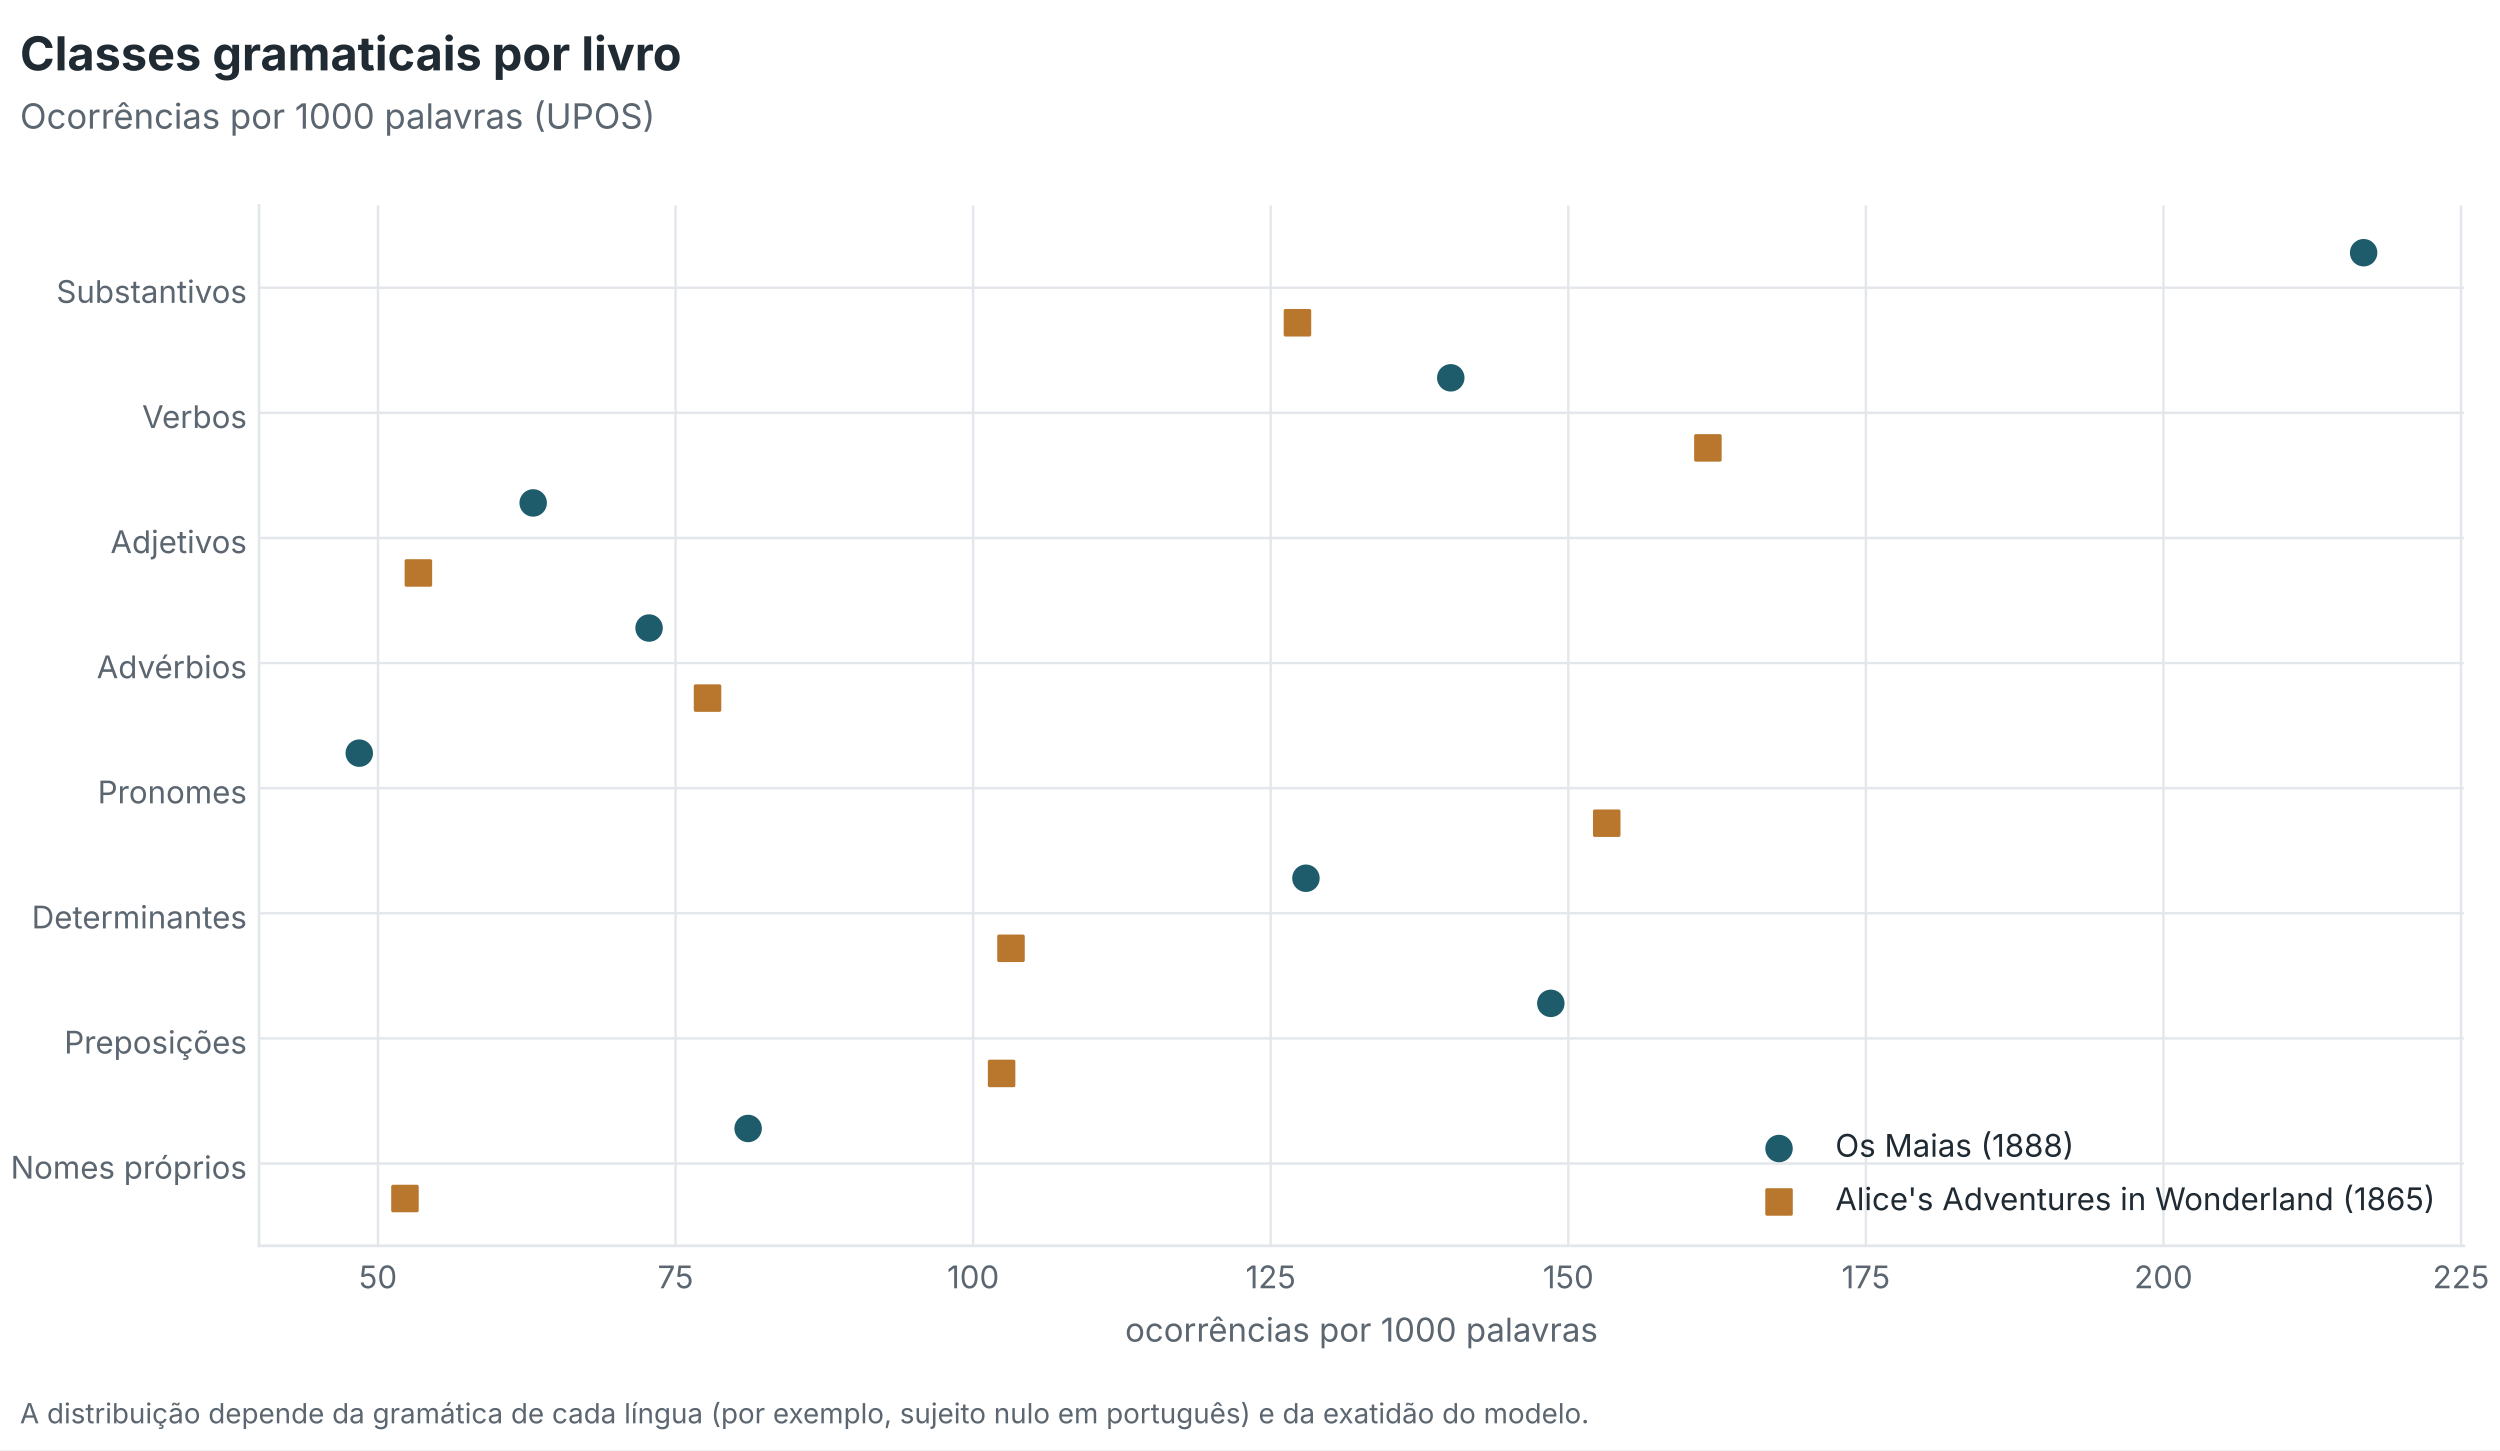
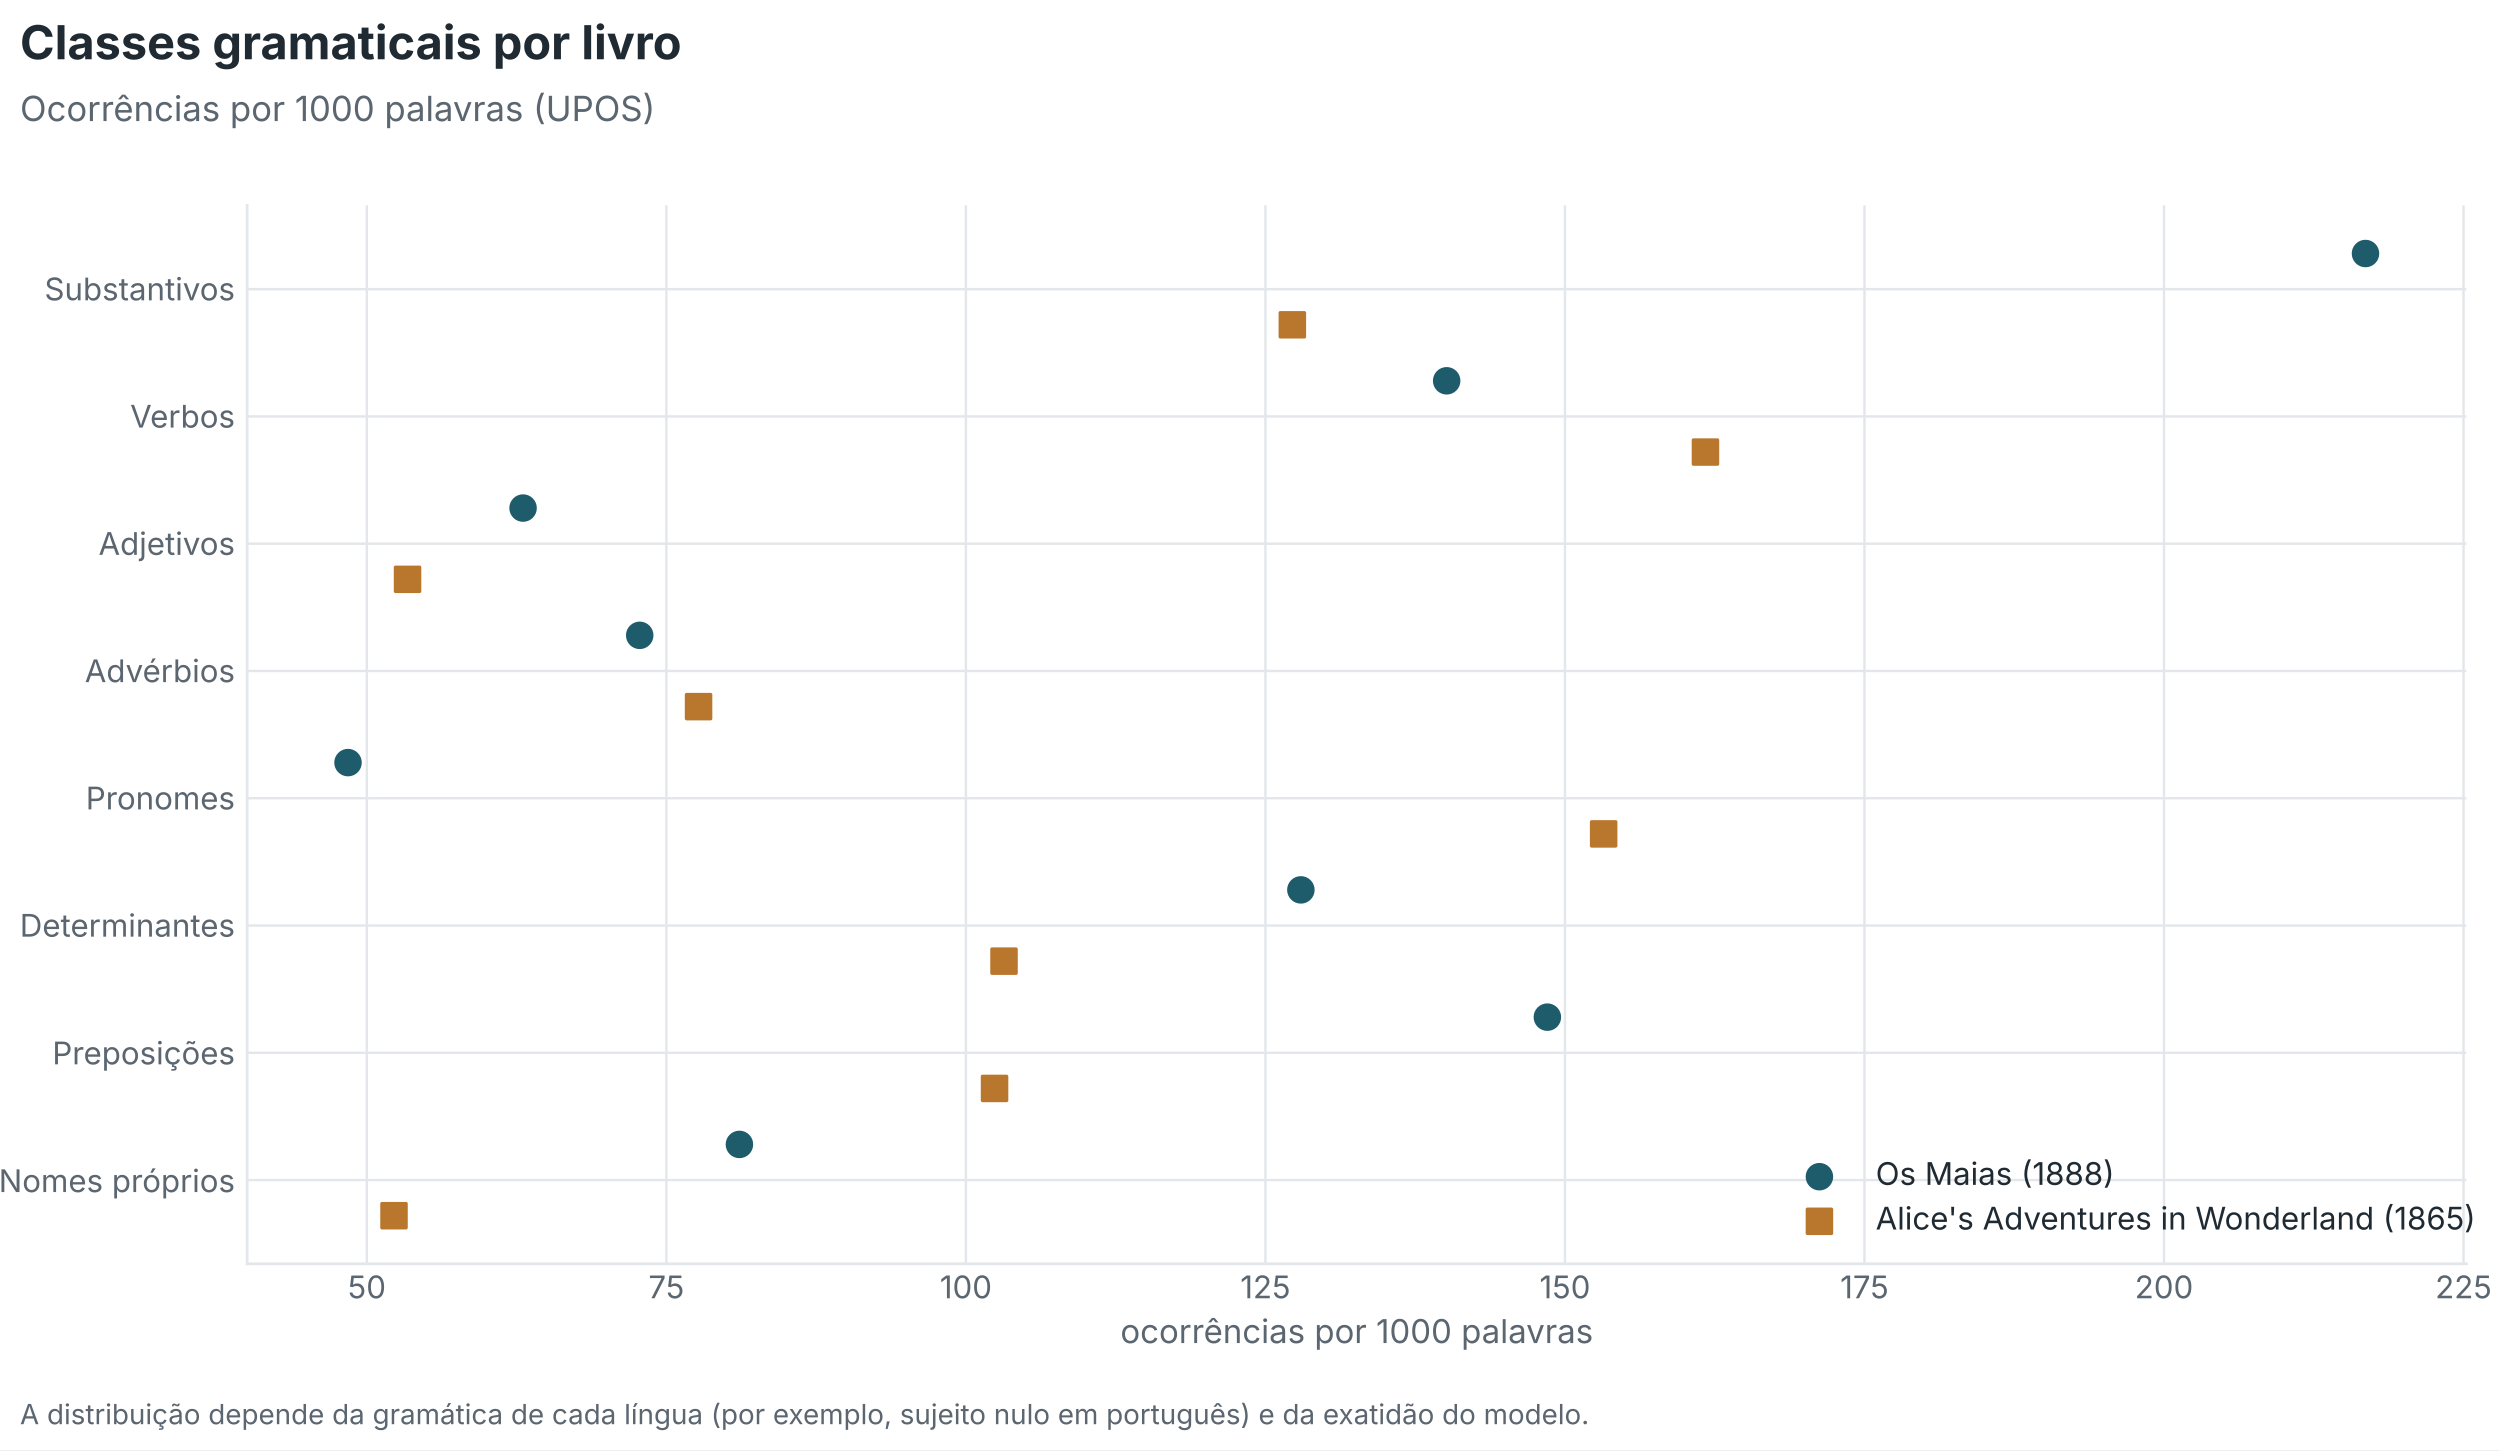
<svg xmlns="http://www.w3.org/2000/svg" xmlns:xlink="http://www.w3.org/1999/xlink" width="720pt" height="417.6pt" viewBox="0 0 720 417.6" version="1.1">
  <defs>
    <style type="text/css">*{stroke-linejoin: round; stroke-linecap: butt}</style>
  </defs>
  <g id="figure_1">
    <g id="patch_1">
      <path d="M 0 417.6  L 720 417.6  L 720 0  L 0 0  z " style="fill: #ffffff" />
    </g>
    <g id="axes_1">
      <g id="patch_2">
-         <path d="M 74.604 358.795  L 709.589 358.795  L 709.589 59.16  L 74.604 59.16  z " style="fill: #ffffff" />
+         <path d="M 71.175 363.974  L 710.314 363.974  L 710.314 59.16  L 71.175 59.16  z " style="fill: #ffffff" />
      </g>
      <g id="matplotlib.axis_1">
        <g id="xtick_1">
          <g id="line2d_1">
-             <path d="M 108.856 358.795  L 108.856 59.16  " clip-path="url(#pd3b07ee9fb)" style="fill: none; stroke: #e3e7eb; stroke-width: 0.7; stroke-linecap: square" />
+             <path d="M 105.651 363.974  L 105.651 59.16  " clip-path="url(#p8c4a486160)" style="fill: none; stroke: #e3e7eb; stroke-width: 0.7; stroke-linecap: square" />
          </g>
          <g id="line2d_2" />
          <g id="text_1">
-             <text style="font-size: 9px; font-family: 'Inter', 'Source Sans 3', 'Source Sans Pro', 'Helvetica Neue', 'Arial', 'DejaVu Sans', sans-serif; text-anchor: middle; fill: #5b6670" x="108.856" y="371.014" transform="rotate(-0 108.8555 371.0142)">50</text>
+             <text style="font-size: 9px; font-family: 'Inter', 'Source Sans 3', 'Source Sans Pro', 'Helvetica Neue', 'Arial', 'DejaVu Sans', sans-serif; text-anchor: middle; fill: #5b6670" x="105.651" y="373.901" transform="rotate(-0 105.6511 373.9008)">50</text>
          </g>
        </g>
        <g id="xtick_2">
          <g id="line2d_3">
-             <path d="M 194.558 358.795  L 194.558 59.16  " clip-path="url(#pd3b07ee9fb)" style="fill: none; stroke: #e3e7eb; stroke-width: 0.7; stroke-linecap: square" />
+             <path d="M 191.914 363.974  L 191.914 59.16  " clip-path="url(#p8c4a486160)" style="fill: none; stroke: #e3e7eb; stroke-width: 0.7; stroke-linecap: square" />
          </g>
          <g id="line2d_4" />
          <g id="text_2">
-             <text style="font-size: 9px; font-family: 'Inter', 'Source Sans 3', 'Source Sans Pro', 'Helvetica Neue', 'Arial', 'DejaVu Sans', sans-serif; text-anchor: middle; fill: #5b6670" x="194.558" y="371.014" transform="rotate(-0 194.5583 371.0142)">75</text>
+             <text style="font-size: 9px; font-family: 'Inter', 'Source Sans 3', 'Source Sans Pro', 'Helvetica Neue', 'Arial', 'DejaVu Sans', sans-serif; text-anchor: middle; fill: #5b6670" x="191.914" y="373.901" transform="rotate(-0 191.9145 373.9008)">75</text>
          </g>
        </g>
        <g id="xtick_3">
          <g id="line2d_5">
-             <path d="M 280.261 358.795  L 280.261 59.16  " clip-path="url(#pd3b07ee9fb)" style="fill: none; stroke: #e3e7eb; stroke-width: 0.7; stroke-linecap: square" />
+             <path d="M 278.178 363.974  L 278.178 59.16  " clip-path="url(#p8c4a486160)" style="fill: none; stroke: #e3e7eb; stroke-width: 0.7; stroke-linecap: square" />
          </g>
          <g id="line2d_6" />
          <g id="text_3">
-             <text style="font-size: 9px; font-family: 'Inter', 'Source Sans 3', 'Source Sans Pro', 'Helvetica Neue', 'Arial', 'DejaVu Sans', sans-serif; text-anchor: middle; fill: #5b6670" x="280.261" y="371.014" transform="rotate(-0 280.2612 371.0142)">100</text>
+             <text style="font-size: 9px; font-family: 'Inter', 'Source Sans 3', 'Source Sans Pro', 'Helvetica Neue', 'Arial', 'DejaVu Sans', sans-serif; text-anchor: middle; fill: #5b6670" x="278.178" y="373.901" transform="rotate(-0 278.1778 373.9008)">100</text>
          </g>
        </g>
        <g id="xtick_4">
          <g id="line2d_7">
-             <path d="M 365.964 358.795  L 365.964 59.16  " clip-path="url(#pd3b07ee9fb)" style="fill: none; stroke: #e3e7eb; stroke-width: 0.7; stroke-linecap: square" />
+             <path d="M 364.441 363.974  L 364.441 59.16  " clip-path="url(#p8c4a486160)" style="fill: none; stroke: #e3e7eb; stroke-width: 0.7; stroke-linecap: square" />
          </g>
          <g id="line2d_8" />
          <g id="text_4">
-             <text style="font-size: 9px; font-family: 'Inter', 'Source Sans 3', 'Source Sans Pro', 'Helvetica Neue', 'Arial', 'DejaVu Sans', sans-serif; text-anchor: middle; fill: #5b6670" x="365.964" y="371.014" transform="rotate(-0 365.964 371.0142)">125</text>
+             <text style="font-size: 9px; font-family: 'Inter', 'Source Sans 3', 'Source Sans Pro', 'Helvetica Neue', 'Arial', 'DejaVu Sans', sans-serif; text-anchor: middle; fill: #5b6670" x="364.441" y="373.901" transform="rotate(-0 364.4412 373.9008)">125</text>
          </g>
        </g>
        <g id="xtick_5">
          <g id="line2d_9">
-             <path d="M 451.667 358.795  L 451.667 59.16  " clip-path="url(#pd3b07ee9fb)" style="fill: none; stroke: #e3e7eb; stroke-width: 0.7; stroke-linecap: square" />
+             <path d="M 450.705 363.974  L 450.705 59.16  " clip-path="url(#p8c4a486160)" style="fill: none; stroke: #e3e7eb; stroke-width: 0.7; stroke-linecap: square" />
          </g>
          <g id="line2d_10" />
          <g id="text_5">
-             <text style="font-size: 9px; font-family: 'Inter', 'Source Sans 3', 'Source Sans Pro', 'Helvetica Neue', 'Arial', 'DejaVu Sans', sans-serif; text-anchor: middle; fill: #5b6670" x="451.667" y="371.014" transform="rotate(-0 451.6668 371.0142)">150</text>
+             <text style="font-size: 9px; font-family: 'Inter', 'Source Sans 3', 'Source Sans Pro', 'Helvetica Neue', 'Arial', 'DejaVu Sans', sans-serif; text-anchor: middle; fill: #5b6670" x="450.705" y="373.901" transform="rotate(-0 450.7045 373.9008)">150</text>
          </g>
        </g>
        <g id="xtick_6">
          <g id="line2d_11">
-             <path d="M 537.37 358.795  L 537.37 59.16  " clip-path="url(#pd3b07ee9fb)" style="fill: none; stroke: #e3e7eb; stroke-width: 0.7; stroke-linecap: square" />
+             <path d="M 536.968 363.974  L 536.968 59.16  " clip-path="url(#p8c4a486160)" style="fill: none; stroke: #e3e7eb; stroke-width: 0.7; stroke-linecap: square" />
          </g>
          <g id="line2d_12" />
          <g id="text_6">
-             <text style="font-size: 9px; font-family: 'Inter', 'Source Sans 3', 'Source Sans Pro', 'Helvetica Neue', 'Arial', 'DejaVu Sans', sans-serif; text-anchor: middle; fill: #5b6670" x="537.37" y="371.014" transform="rotate(-0 537.3697 371.0142)">175</text>
+             <text style="font-size: 9px; font-family: 'Inter', 'Source Sans 3', 'Source Sans Pro', 'Helvetica Neue', 'Arial', 'DejaVu Sans', sans-serif; text-anchor: middle; fill: #5b6670" x="536.968" y="373.901" transform="rotate(-0 536.9679 373.9008)">175</text>
          </g>
        </g>
        <g id="xtick_7">
          <g id="line2d_13">
-             <path d="M 623.072 358.795  L 623.072 59.16  " clip-path="url(#pd3b07ee9fb)" style="fill: none; stroke: #e3e7eb; stroke-width: 0.7; stroke-linecap: square" />
+             <path d="M 623.231 363.974  L 623.231 59.16  " clip-path="url(#p8c4a486160)" style="fill: none; stroke: #e3e7eb; stroke-width: 0.7; stroke-linecap: square" />
          </g>
          <g id="line2d_14" />
          <g id="text_7">
-             <text style="font-size: 9px; font-family: 'Inter', 'Source Sans 3', 'Source Sans Pro', 'Helvetica Neue', 'Arial', 'DejaVu Sans', sans-serif; text-anchor: middle; fill: #5b6670" x="623.072" y="371.014" transform="rotate(-0 623.0725 371.0142)">200</text>
+             <text style="font-size: 9px; font-family: 'Inter', 'Source Sans 3', 'Source Sans Pro', 'Helvetica Neue', 'Arial', 'DejaVu Sans', sans-serif; text-anchor: middle; fill: #5b6670" x="623.231" y="373.901" transform="rotate(-0 623.2312 373.9008)">200</text>
          </g>
        </g>
        <g id="xtick_8">
          <g id="line2d_15">
-             <path d="M 708.775 358.795  L 708.775 59.16  " clip-path="url(#pd3b07ee9fb)" style="fill: none; stroke: #e3e7eb; stroke-width: 0.7; stroke-linecap: square" />
+             <path d="M 709.495 363.974  L 709.495 59.16  " clip-path="url(#p8c4a486160)" style="fill: none; stroke: #e3e7eb; stroke-width: 0.7; stroke-linecap: square" />
          </g>
          <g id="line2d_16" />
          <g id="text_8">
-             <text style="font-size: 9px; font-family: 'Inter', 'Source Sans 3', 'Source Sans Pro', 'Helvetica Neue', 'Arial', 'DejaVu Sans', sans-serif; text-anchor: middle; fill: #5b6670" x="708.775" y="371.014" transform="rotate(-0 708.7753 371.0142)">225</text>
+             <text style="font-size: 9px; font-family: 'Inter', 'Source Sans 3', 'Source Sans Pro', 'Helvetica Neue', 'Arial', 'DejaVu Sans', sans-serif; text-anchor: middle; fill: #5b6670" x="709.495" y="373.901" transform="rotate(-0 709.4946 373.9008)">225</text>
          </g>
        </g>
        <g id="text_9">
-           <text style="font-size: 9.5px; font-family: 'Inter', 'Source Sans 3', 'Source Sans Pro', 'Helvetica Neue', 'Arial', 'DejaVu Sans', sans-serif; text-anchor: middle; fill: #5b6670" x="392.097" y="386.388" transform="rotate(-0 392.0965 386.3883)">ocorrências por 1000 palavras</text>
+           <text style="font-size: 9.5px; font-family: 'Inter', 'Source Sans 3', 'Source Sans Pro', 'Helvetica Neue', 'Arial', 'DejaVu Sans', sans-serif; text-anchor: middle; fill: #5b6670" x="390.745" y="386.808" transform="rotate(-0 390.7446 386.808)">ocorrências por 1000 palavras</text>
        </g>
      </g>
      <g id="matplotlib.axis_2">
        <g id="ytick_1">
          <g id="line2d_17">
-             <path d="M 74.604 82.869  L 709.589 82.869  " clip-path="url(#pd3b07ee9fb)" style="fill: none; stroke: #e3e7eb; stroke-width: 0.7; stroke-linecap: square" />
+             <path d="M 71.175 83.279  L 710.314 83.279  " clip-path="url(#p8c4a486160)" style="fill: none; stroke: #e3e7eb; stroke-width: 0.7; stroke-linecap: square" />
          </g>
          <g id="line2d_18" />
          <g id="text_10">
-             <text style="font-size: 9px; font-family: 'Inter', 'Source Sans 3', 'Source Sans Pro', 'Helvetica Neue', 'Arial', 'DejaVu Sans', sans-serif; text-anchor: end; fill: #5b6670" x="71.104" y="87.228" transform="rotate(-0 71.10352 87.22813)">Substantivos</text>
+             <text style="font-size: 9px; font-family: 'Inter', 'Source Sans 3', 'Source Sans Pro', 'Helvetica Neue', 'Arial', 'DejaVu Sans', sans-serif; text-anchor: end; fill: #5b6670" x="67.675" y="86.492" transform="rotate(-0 67.67508 86.4918)">Substantivos</text>
          </g>
        </g>
        <g id="ytick_2">
          <g id="line2d_19">
-             <path d="M 74.604 118.9  L 709.589 118.9  " clip-path="url(#pd3b07ee9fb)" style="fill: none; stroke: #e3e7eb; stroke-width: 0.7; stroke-linecap: square" />
+             <path d="M 71.175 119.932  L 710.314 119.932  " clip-path="url(#p8c4a486160)" style="fill: none; stroke: #e3e7eb; stroke-width: 0.7; stroke-linecap: square" />
          </g>
          <g id="line2d_20" />
          <g id="text_11">
-             <text style="font-size: 9px; font-family: 'Inter', 'Source Sans 3', 'Source Sans Pro', 'Helvetica Neue', 'Arial', 'DejaVu Sans', sans-serif; text-anchor: end; fill: #5b6670" x="71.104" y="123.259" transform="rotate(-0 71.10352 123.2593)">Verbos</text>
+             <text style="font-size: 9px; font-family: 'Inter', 'Source Sans 3', 'Source Sans Pro', 'Helvetica Neue', 'Arial', 'DejaVu Sans', sans-serif; text-anchor: end; fill: #5b6670" x="67.675" y="123.146" transform="rotate(-0 67.67508 123.1457)">Verbos</text>
          </g>
        </g>
        <g id="ytick_3">
          <g id="line2d_21">
-             <path d="M 74.604 154.931  L 709.589 154.931  " clip-path="url(#pd3b07ee9fb)" style="fill: none; stroke: #e3e7eb; stroke-width: 0.7; stroke-linecap: square" />
+             <path d="M 71.175 156.586  L 710.314 156.586  " clip-path="url(#p8c4a486160)" style="fill: none; stroke: #e3e7eb; stroke-width: 0.7; stroke-linecap: square" />
          </g>
          <g id="line2d_22" />
          <g id="text_12">
-             <text style="font-size: 9px; font-family: 'Inter', 'Source Sans 3', 'Source Sans Pro', 'Helvetica Neue', 'Arial', 'DejaVu Sans', sans-serif; text-anchor: end; fill: #5b6670" x="71.104" y="159.29" transform="rotate(-0 71.10352 159.2905)">Adjetivos</text>
+             <text style="font-size: 9px; font-family: 'Inter', 'Source Sans 3', 'Source Sans Pro', 'Helvetica Neue', 'Arial', 'DejaVu Sans', sans-serif; text-anchor: end; fill: #5b6670" x="67.675" y="159.8" transform="rotate(-0 67.67508 159.7996)">Adjetivos</text>
          </g>
        </g>
        <g id="ytick_4">
          <g id="line2d_23">
-             <path d="M 74.604 190.962  L 709.589 190.962  " clip-path="url(#pd3b07ee9fb)" style="fill: none; stroke: #e3e7eb; stroke-width: 0.7; stroke-linecap: square" />
+             <path d="M 71.175 193.24  L 710.314 193.24  " clip-path="url(#p8c4a486160)" style="fill: none; stroke: #e3e7eb; stroke-width: 0.7; stroke-linecap: square" />
          </g>
          <g id="line2d_24" />
          <g id="text_13">
-             <text style="font-size: 9px; font-family: 'Inter', 'Source Sans 3', 'Source Sans Pro', 'Helvetica Neue', 'Arial', 'DejaVu Sans', sans-serif; text-anchor: end; fill: #5b6670" x="71.104" y="195.322" transform="rotate(-0 71.10352 195.3216)">Advérbios</text>
+             <text style="font-size: 9px; font-family: 'Inter', 'Source Sans 3', 'Source Sans Pro', 'Helvetica Neue', 'Arial', 'DejaVu Sans', sans-serif; text-anchor: end; fill: #5b6670" x="67.675" y="196.454" transform="rotate(-0 67.67508 196.4535)">Advérbios</text>
          </g>
        </g>
        <g id="ytick_5">
          <g id="line2d_25">
-             <path d="M 74.604 226.993  L 709.589 226.993  " clip-path="url(#pd3b07ee9fb)" style="fill: none; stroke: #e3e7eb; stroke-width: 0.7; stroke-linecap: square" />
+             <path d="M 71.175 229.894  L 710.314 229.894  " clip-path="url(#p8c4a486160)" style="fill: none; stroke: #e3e7eb; stroke-width: 0.7; stroke-linecap: square" />
          </g>
          <g id="line2d_26" />
          <g id="text_14">
-             <text style="font-size: 9px; font-family: 'Inter', 'Source Sans 3', 'Source Sans Pro', 'Helvetica Neue', 'Arial', 'DejaVu Sans', sans-serif; text-anchor: end; fill: #5b6670" x="71.104" y="231.353" transform="rotate(-0 71.10352 231.3528)">Pronomes</text>
+             <text style="font-size: 9px; font-family: 'Inter', 'Source Sans 3', 'Source Sans Pro', 'Helvetica Neue', 'Arial', 'DejaVu Sans', sans-serif; text-anchor: end; fill: #5b6670" x="67.675" y="233.107" transform="rotate(-0 67.67508 233.1075)">Pronomes</text>
          </g>
        </g>
        <g id="ytick_6">
          <g id="line2d_27">
-             <path d="M 74.604 263.025  L 709.589 263.025  " clip-path="url(#pd3b07ee9fb)" style="fill: none; stroke: #e3e7eb; stroke-width: 0.7; stroke-linecap: square" />
+             <path d="M 71.175 266.548  L 710.314 266.548  " clip-path="url(#p8c4a486160)" style="fill: none; stroke: #e3e7eb; stroke-width: 0.7; stroke-linecap: square" />
          </g>
          <g id="line2d_28" />
          <g id="text_15">
-             <text style="font-size: 9px; font-family: 'Inter', 'Source Sans 3', 'Source Sans Pro', 'Helvetica Neue', 'Arial', 'DejaVu Sans', sans-serif; text-anchor: end; fill: #5b6670" x="71.104" y="267.384" transform="rotate(-0 71.10352 267.384)">Determinantes</text>
+             <text style="font-size: 9px; font-family: 'Inter', 'Source Sans 3', 'Source Sans Pro', 'Helvetica Neue', 'Arial', 'DejaVu Sans', sans-serif; text-anchor: end; fill: #5b6670" x="67.675" y="269.761" transform="rotate(-0 67.67508 269.7614)">Determinantes</text>
          </g>
        </g>
        <g id="ytick_7">
          <g id="line2d_29">
-             <path d="M 74.604 299.056  L 709.589 299.056  " clip-path="url(#pd3b07ee9fb)" style="fill: none; stroke: #e3e7eb; stroke-width: 0.7; stroke-linecap: square" />
+             <path d="M 71.175 303.202  L 710.314 303.202  " clip-path="url(#p8c4a486160)" style="fill: none; stroke: #e3e7eb; stroke-width: 0.7; stroke-linecap: square" />
          </g>
          <g id="line2d_30" />
          <g id="text_16">
-             <text style="font-size: 9px; font-family: 'Inter', 'Source Sans 3', 'Source Sans Pro', 'Helvetica Neue', 'Arial', 'DejaVu Sans', sans-serif; text-anchor: end; fill: #5b6670" x="71.104" y="303.415" transform="rotate(-0 71.10352 303.4152)">Preposições</text>
+             <text style="font-size: 9px; font-family: 'Inter', 'Source Sans 3', 'Source Sans Pro', 'Helvetica Neue', 'Arial', 'DejaVu Sans', sans-serif; text-anchor: end; fill: #5b6670" x="67.675" y="306.523" transform="rotate(-0 67.67508 306.5229)">Preposições</text>
          </g>
        </g>
        <g id="ytick_8">
          <g id="line2d_31">
-             <path d="M 74.604 335.087  L 709.589 335.087  " clip-path="url(#pd3b07ee9fb)" style="fill: none; stroke: #e3e7eb; stroke-width: 0.7; stroke-linecap: square" />
+             <path d="M 71.175 339.856  L 710.314 339.856  " clip-path="url(#p8c4a486160)" style="fill: none; stroke: #e3e7eb; stroke-width: 0.7; stroke-linecap: square" />
          </g>
          <g id="line2d_32" />
          <g id="text_17">
-             <text style="font-size: 9px; font-family: 'Inter', 'Source Sans 3', 'Source Sans Pro', 'Helvetica Neue', 'Arial', 'DejaVu Sans', sans-serif; text-anchor: end; fill: #5b6670" x="71.104" y="339.446" transform="rotate(-0 71.10352 339.4463)">Nomes próprios</text>
+             <text style="font-size: 9px; font-family: 'Inter', 'Source Sans 3', 'Source Sans Pro', 'Helvetica Neue', 'Arial', 'DejaVu Sans', sans-serif; text-anchor: end; fill: #5b6670" x="67.675" y="343.321" transform="rotate(-0 67.67508 343.3209)">Nomes próprios</text>
          </g>
        </g>
      </g>
      <g id="patch_3">
-         <path d="M 74.604 358.795  L 74.604 59.16  " style="fill: none; stroke: #e3e7eb; stroke-width: 0.8; stroke-linejoin: miter; stroke-linecap: square" />
+         <path d="M 71.175 363.974  L 71.175 59.16  " style="fill: none; stroke: #e3e7eb; stroke-width: 0.8; stroke-linejoin: miter; stroke-linecap: square" />
      </g>
      <g id="patch_4">
-         <path d="M 74.604 358.795  L 709.589 358.795  " style="fill: none; stroke: #e3e7eb; stroke-width: 0.8; stroke-linejoin: miter; stroke-linecap: square" />
+         <path d="M 71.175 363.974  L 710.314 363.974  " style="fill: none; stroke: #e3e7eb; stroke-width: 0.8; stroke-linejoin: miter; stroke-linecap: square" />
      </g>
      <g id="PathCollection_1">
        <defs>
-           <path id="m7c0bf7d1f1" d="M 0 3.464  C 0.919 3.464 1.8 3.099 2.449 2.449  C 3.099 1.8 3.464 0.919 3.464 0  C 3.464 -0.919 3.099 -1.8 2.449 -2.449  C 1.8 -3.099 0.919 -3.464 0 -3.464  C -0.919 -3.464 -1.8 -3.099 -2.449 -2.449  C -3.099 -1.8 -3.464 -0.919 -3.464 0  C -3.464 0.919 -3.099 1.8 -2.449 2.449  C -1.8 3.099 -0.919 3.464 0 3.464  z " style="stroke: #1f5c6b" />
+           <path id="mc7eea1b33d" d="M 0 3.464  C 0.919 3.464 1.8 3.099 2.449 2.449  C 3.099 1.8 3.464 0.919 3.464 0  C 3.464 -0.919 3.099 -1.8 2.449 -2.449  C 1.8 -3.099 0.919 -3.464 0 -3.464  C -0.919 -3.464 -1.8 -3.099 -2.449 -2.449  C -3.099 -1.8 -3.464 -0.919 -3.464 0  C -3.464 0.919 -3.099 1.8 -2.449 2.449  C -1.8 3.099 -0.919 3.464 0 3.464  z " style="stroke: #1f5c6b" />
        </defs>
-         <g clip-path="url(#pd3b07ee9fb)">
-           <use xlink:href="#m7c0bf7d1f1" x="680.726" y="72.78" style="fill: #1f5c6b; stroke: #1f5c6b" />
-           <use xlink:href="#m7c0bf7d1f1" x="417.821" y="108.811" style="fill: #1f5c6b; stroke: #1f5c6b" />
-           <use xlink:href="#m7c0bf7d1f1" x="153.555" y="144.842" style="fill: #1f5c6b; stroke: #1f5c6b" />
-           <use xlink:href="#m7c0bf7d1f1" x="186.931" y="180.874" style="fill: #1f5c6b; stroke: #1f5c6b" />
-           <use xlink:href="#m7c0bf7d1f1" x="103.467" y="216.905" style="fill: #1f5c6b; stroke: #1f5c6b" />
-           <use xlink:href="#m7c0bf7d1f1" x="376.108" y="252.936" style="fill: #1f5c6b; stroke: #1f5c6b" />
-           <use xlink:href="#m7c0bf7d1f1" x="446.638" y="288.967" style="fill: #1f5c6b; stroke: #1f5c6b" />
-           <use xlink:href="#m7c0bf7d1f1" x="215.46" y="324.998" style="fill: #1f5c6b; stroke: #1f5c6b" />
+         <g clip-path="url(#p8c4a486160)">
+           <use xlink:href="#mc7eea1b33d" x="681.262" y="73.015" style="fill: #1f5c6b; stroke: #1f5c6b" />
+           <use xlink:href="#mc7eea1b33d" x="416.637" y="109.669" style="fill: #1f5c6b; stroke: #1f5c6b" />
+           <use xlink:href="#mc7eea1b33d" x="150.643" y="146.323" style="fill: #1f5c6b; stroke: #1f5c6b" />
+           <use xlink:href="#mc7eea1b33d" x="184.237" y="182.977" style="fill: #1f5c6b; stroke: #1f5c6b" />
+           <use xlink:href="#mc7eea1b33d" x="100.227" y="219.631" style="fill: #1f5c6b; stroke: #1f5c6b" />
+           <use xlink:href="#mc7eea1b33d" x="374.651" y="256.285" style="fill: #1f5c6b; stroke: #1f5c6b" />
+           <use xlink:href="#mc7eea1b33d" x="445.643" y="292.939" style="fill: #1f5c6b; stroke: #1f5c6b" />
+           <use xlink:href="#mc7eea1b33d" x="212.952" y="329.593" style="fill: #1f5c6b; stroke: #1f5c6b" />
        </g>
      </g>
      <g id="PathCollection_2">
        <defs>
-           <path id="m1c1036291a" d="M -3.464 3.464  L 3.464 3.464  L 3.464 -3.464  L -3.464 -3.464  z " style="stroke: #b9772e" />
+           <path id="m14ef91e9f0" d="M -3.464 3.464  L 3.464 3.464  L 3.464 -3.464  L -3.464 -3.464  z " style="stroke: #b9772e" />
        </defs>
-         <g clip-path="url(#pd3b07ee9fb)">
-           <use xlink:href="#m1c1036291a" x="373.667" y="92.957" style="fill: #b9772e; stroke: #b9772e" />
-           <use xlink:href="#m1c1036291a" x="491.872" y="128.989" style="fill: #b9772e; stroke: #b9772e" />
-           <use xlink:href="#m1c1036291a" x="120.497" y="165.02" style="fill: #b9772e; stroke: #b9772e" />
-           <use xlink:href="#m1c1036291a" x="203.77" y="201.051" style="fill: #b9772e; stroke: #b9772e" />
-           <use xlink:href="#m1c1036291a" x="462.74" y="237.082" style="fill: #b9772e; stroke: #b9772e" />
-           <use xlink:href="#m1c1036291a" x="291.166" y="273.113" style="fill: #b9772e; stroke: #b9772e" />
-           <use xlink:href="#m1c1036291a" x="288.461" y="309.145" style="fill: #b9772e; stroke: #b9772e" />
-           <use xlink:href="#m1c1036291a" x="116.627" y="345.176" style="fill: #b9772e; stroke: #b9772e" />
+         <g clip-path="url(#p8c4a486160)">
+           <use xlink:href="#m14ef91e9f0" x="372.195" y="93.542" style="fill: #b9772e; stroke: #b9772e" />
+           <use xlink:href="#m14ef91e9f0" x="491.172" y="130.196" style="fill: #b9772e; stroke: #b9772e" />
+           <use xlink:href="#m14ef91e9f0" x="117.369" y="166.849" style="fill: #b9772e; stroke: #b9772e" />
+           <use xlink:href="#m14ef91e9f0" x="201.186" y="203.503" style="fill: #b9772e; stroke: #b9772e" />
+           <use xlink:href="#m14ef91e9f0" x="461.85" y="240.157" style="fill: #b9772e; stroke: #b9772e" />
+           <use xlink:href="#m14ef91e9f0" x="289.154" y="276.811" style="fill: #b9772e; stroke: #b9772e" />
+           <use xlink:href="#m14ef91e9f0" x="286.431" y="313.465" style="fill: #b9772e; stroke: #b9772e" />
+           <use xlink:href="#m14ef91e9f0" x="113.473" y="350.119" style="fill: #b9772e; stroke: #b9772e" />
        </g>
      </g>
      <g id="legend_1">
        <g id="PathCollection_3">
          <g>
-             <use xlink:href="#m7c0bf7d1f1" x="512.363" y="330.772" style="fill: #1f5c6b; stroke: #1f5c6b" />
+             <use xlink:href="#mc7eea1b33d" x="523.992" y="338.887" style="fill: #1f5c6b; stroke: #1f5c6b" />
          </g>
        </g>
        <g id="text_18">
-           <text style="font-size: 9px; font-family: 'Inter', 'Source Sans 3', 'Source Sans Pro', 'Helvetica Neue', 'Arial', 'DejaVu Sans', sans-serif; text-anchor: start; fill: #1f2a33" x="528.563" y="333.135" transform="rotate(-0 528.5629 333.1349)">Os Maias (1888)</text>
+           <text style="font-size: 9px; font-family: 'Inter', 'Source Sans 3', 'Source Sans Pro', 'Helvetica Neue', 'Arial', 'DejaVu Sans', sans-serif; text-anchor: start; fill: #1f2a33" x="540.192" y="341.249" transform="rotate(-0 540.1916 341.2492)">Os Maias (1888)</text>
        </g>
        <g id="PathCollection_4">
          <g>
-             <use xlink:href="#m1c1036291a" x="512.363" y="346.162" style="fill: #b9772e; stroke: #b9772e" />
+             <use xlink:href="#m14ef91e9f0" x="523.992" y="351.738" style="fill: #b9772e; stroke: #b9772e" />
          </g>
        </g>
        <g id="text_19">
-           <text style="font-size: 9px; font-family: 'Inter', 'Source Sans 3', 'Source Sans Pro', 'Helvetica Neue', 'Arial', 'DejaVu Sans', sans-serif; text-anchor: start; fill: #1f2a33" x="528.563" y="348.525" transform="rotate(-0 528.5629 348.5246)">Alice's Adventures in Wonderland (1865)</text>
+           <text style="font-size: 9px; font-family: 'Inter', 'Source Sans 3', 'Source Sans Pro', 'Helvetica Neue', 'Arial', 'DejaVu Sans', sans-serif; text-anchor: start; fill: #1f2a33" x="540.192" y="354.101" transform="rotate(-0 540.1916 354.1009)">Alice's Adventures in Wonderland (1865)</text>
        </g>
      </g>
    </g>
    <g id="text_20">
-       <text style="font-weight: 700; font-size: 13.5px; font-family: 'Inter', 'Source Sans 3', 'Source Sans Pro', 'Helvetica Neue', 'Arial', 'DejaVu Sans', sans-serif; text-anchor: start; fill: #1f2a33" x="5.76" y="20.278" transform="rotate(-0 5.76 20.27812)">Classes gramaticais por livro</text>
+       <text style="font-weight: 700; font-size: 13.5px; font-family: 'Inter', 'Source Sans 3', 'Source Sans Pro', 'Helvetica Neue', 'Arial', 'DejaVu Sans', sans-serif; text-anchor: start; fill: #1f2a33" x="5.76" y="17.068" transform="rotate(-0 5.76 17.06766)">Classes gramaticais por livro</text>
    </g>
    <g id="text_21">
-       <text style="font-size: 10px; font-family: 'Inter', 'Source Sans 3', 'Source Sans Pro', 'Helvetica Neue', 'Arial', 'DejaVu Sans', sans-serif; text-anchor: start; fill: #5b6670" x="5.76" y="37.047" transform="rotate(-0 5.76 37.0475)">Ocorrências por 1000 palavras (UPOS)</text>
+       <text style="font-size: 10px; font-family: 'Inter', 'Source Sans 3', 'Source Sans Pro', 'Helvetica Neue', 'Arial', 'DejaVu Sans', sans-serif; text-anchor: start; fill: #5b6670" x="5.76" y="34.869" transform="rotate(-0 5.76 34.86937)">Ocorrências por 1000 palavras (UPOS)</text>
    </g>
    <g id="text_22">
-       <text style="font-size: 8px; font-family: 'Inter', 'Source Sans 3', 'Source Sans Pro', 'Helvetica Neue', 'Arial', 'DejaVu Sans', sans-serif; text-anchor: start; fill: #5b6670" x="5.76" y="409.91" transform="rotate(-0 5.76 409.9103)">A distribuição depende da gramática de cada língua (por exemplo, sujeito nulo em português) e da exatidão do modelo.</text>
+       <text style="font-size: 8px; font-family: 'Inter', 'Source Sans 3', 'Source Sans Pro', 'Helvetica Neue', 'Arial', 'DejaVu Sans', sans-serif; text-anchor: start; fill: #5b6670" x="5.76" y="410.168" transform="rotate(-0 5.76 410.1675)">A distribuição depende da gramática de cada língua (por exemplo, sujeito nulo em português) e da exatidão do modelo.</text>
    </g>
  </g>
  <defs>
-     <clipPath id="pd3b07ee9fb">
-       <rect x="74.604" y="59.16" width="634.986" height="299.635" />
+     <clipPath id="p8c4a486160">
+       <rect x="71.175" y="59.16" width="639.139" height="304.814" />
    </clipPath>
  </defs>
</svg>
